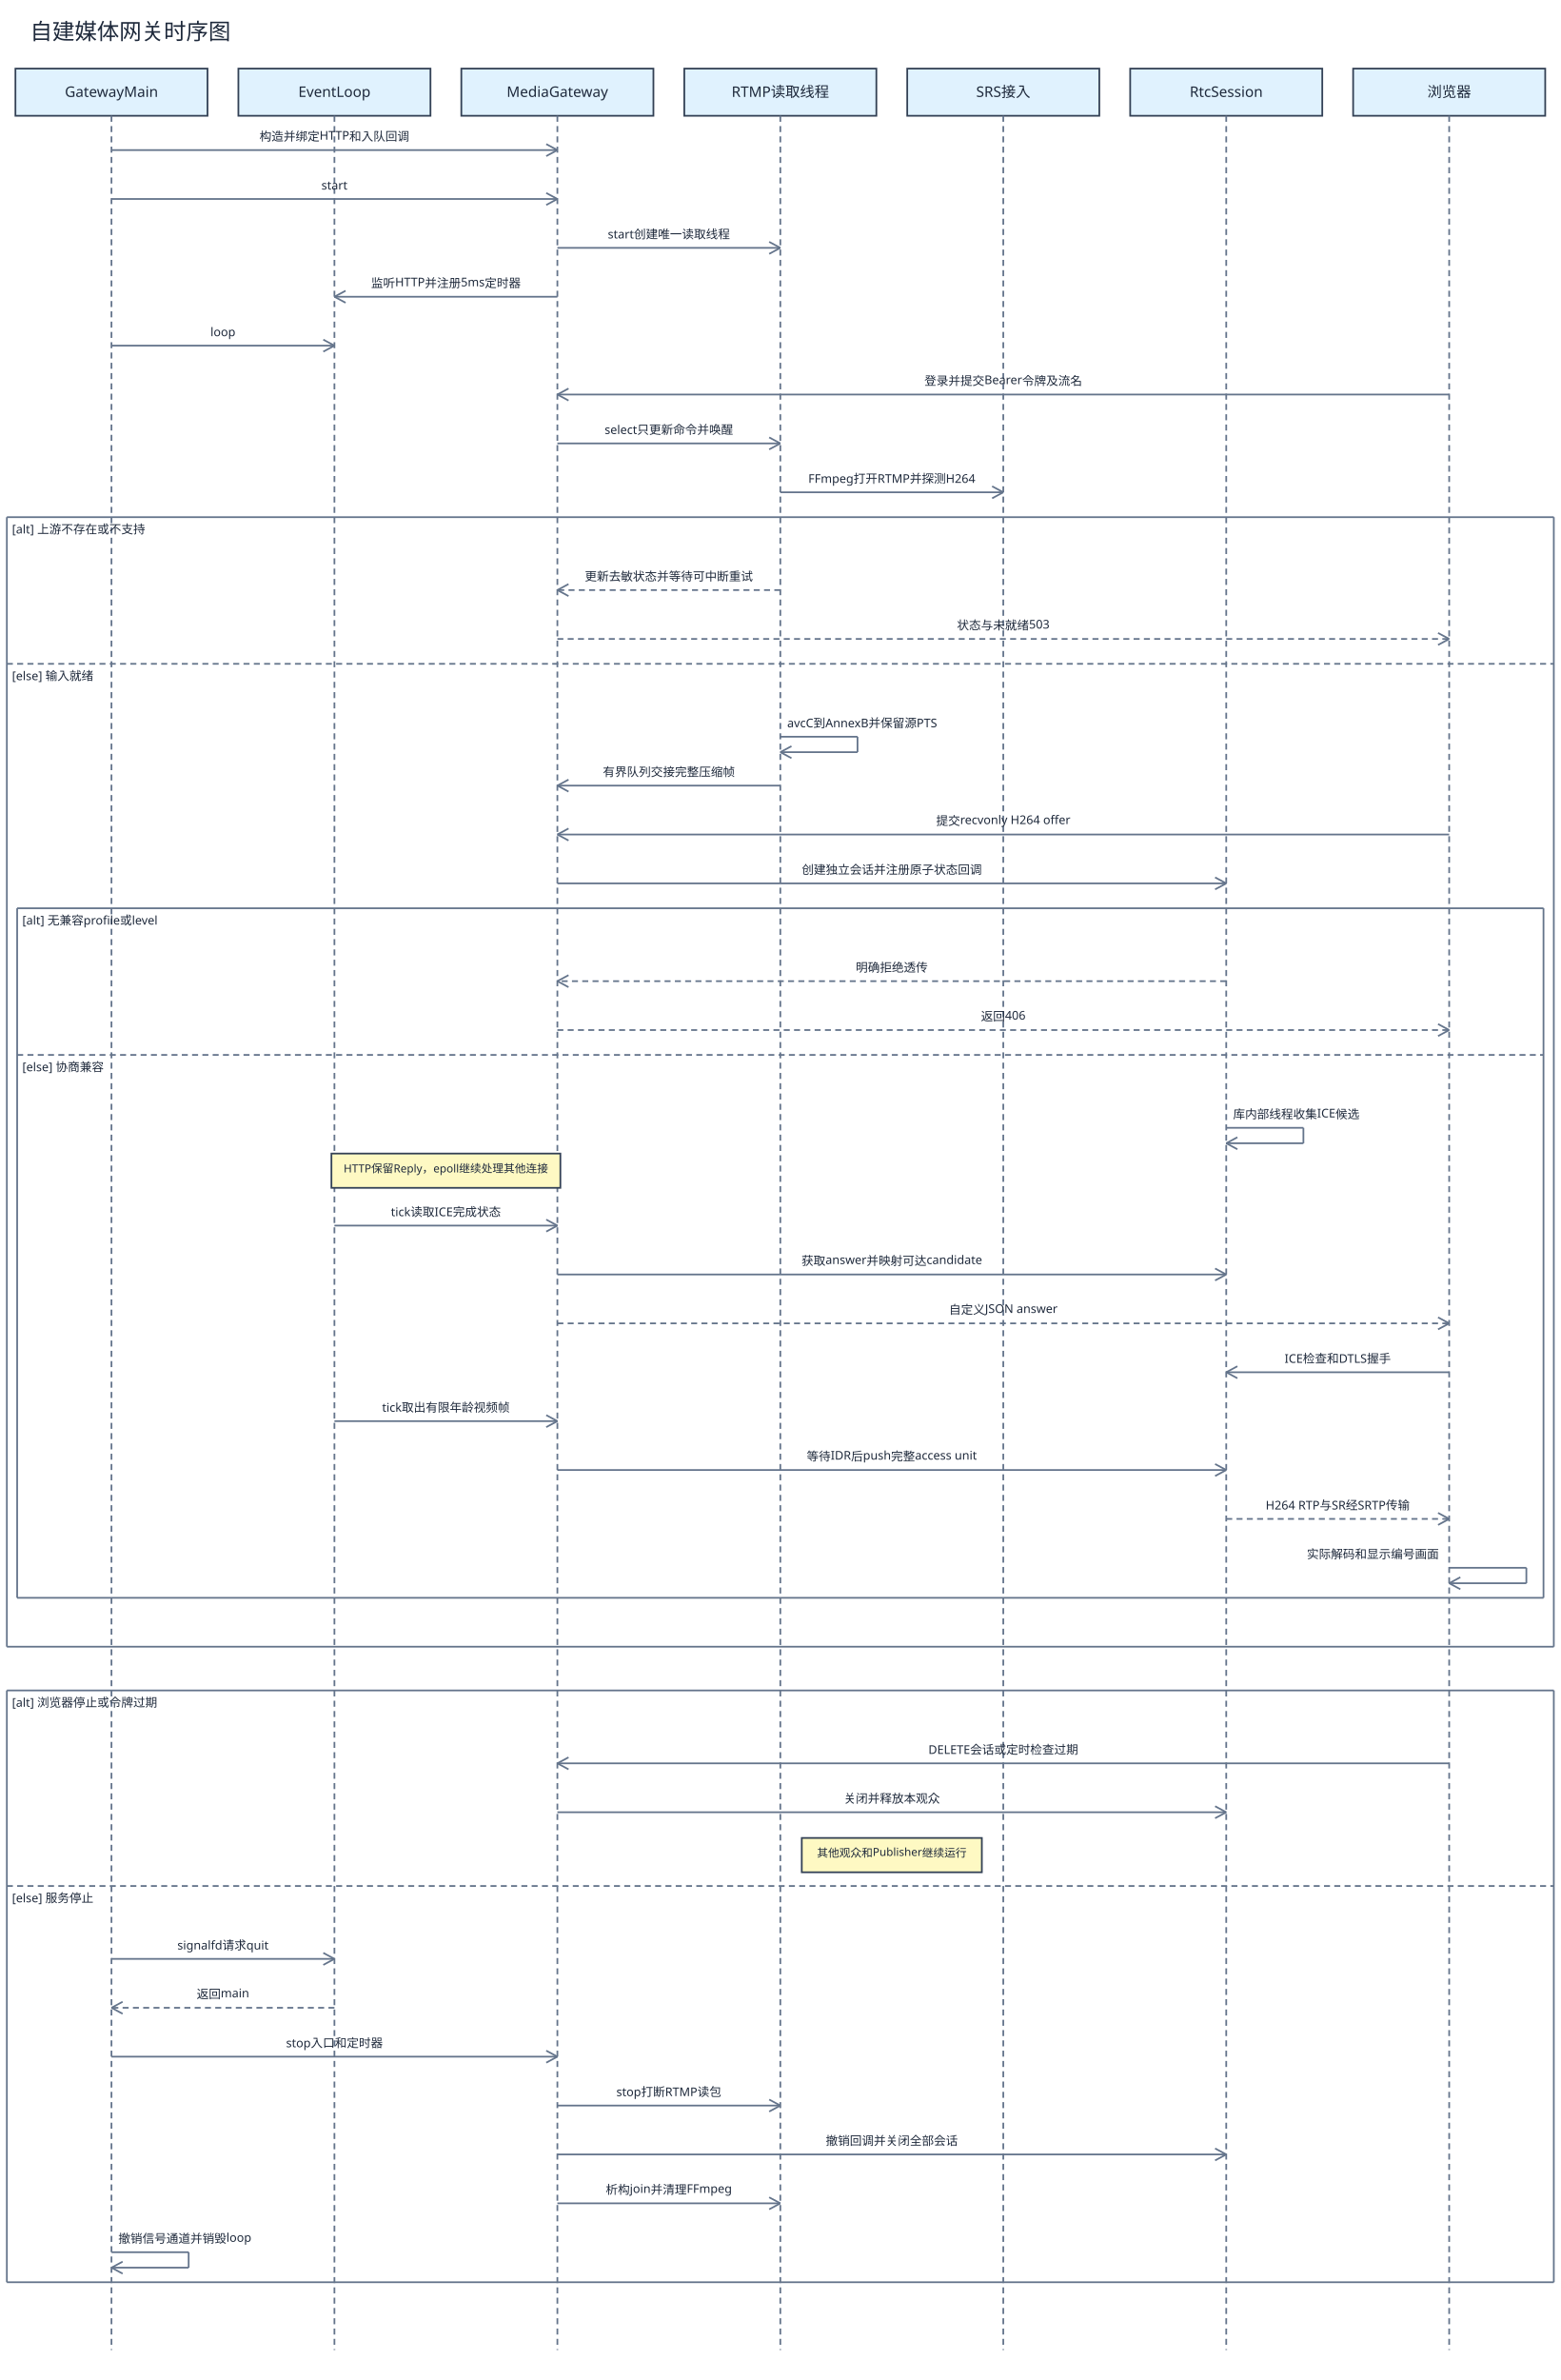
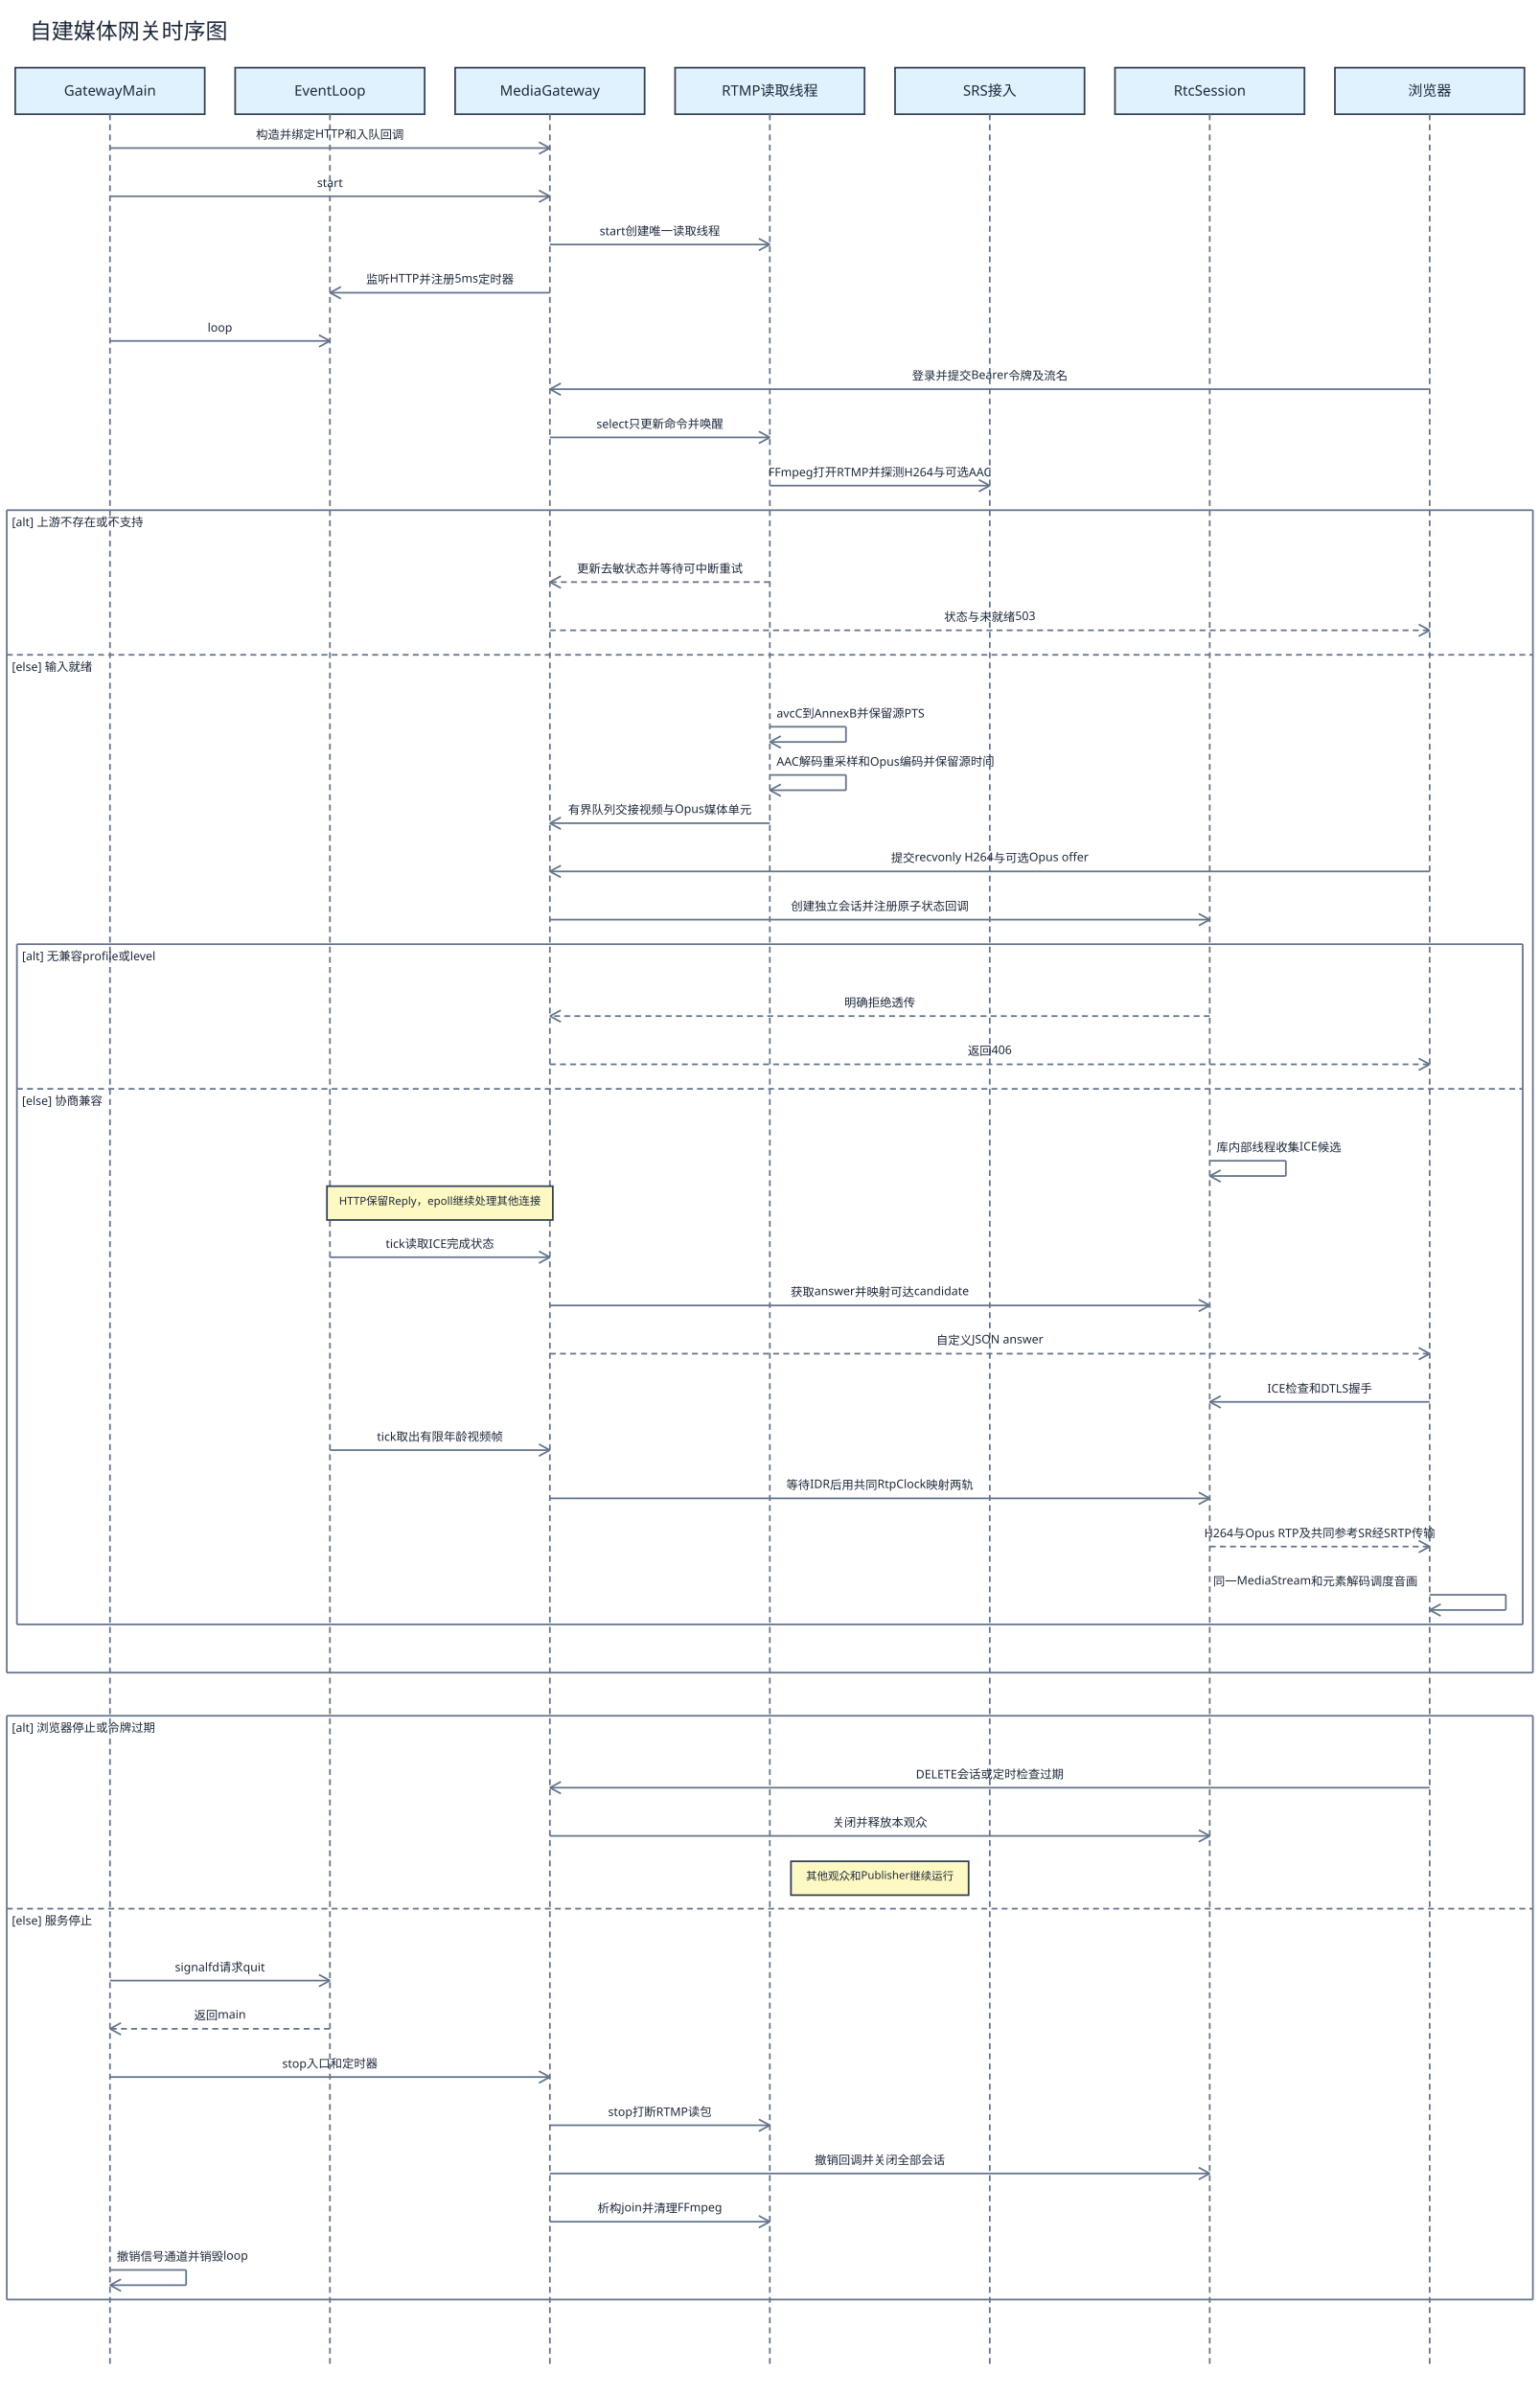
- <svg xmlns="http://www.w3.org/2000/svg" width="1820" height="2775" viewBox="0 0 1820 2775">
+ <svg xmlns="http://www.w3.org/2000/svg" width="1820" height="2832" viewBox="0 0 1820 2832">
  <text x="35" y="46" fill="#1e293b" font-family="Microsoft YaHei, sans-serif" font-size="26" text-anchor="start">自建媒体网关时序图</text>
  <rect x="18.0" y="80" width="224" height="55" fill="#e0f2fe" stroke="#334155" stroke-width="2" />
  <text x="130.0" y="113" fill="#1e293b" font-family="Microsoft YaHei, sans-serif" font-size="17" text-anchor="middle">GatewayMain</text>
-   <line x1="130.0" y1="135" x2="130.0" y2="2740" stroke="#64748b" stroke-width="2" stroke-dasharray="7 5" />
+   <line x1="130.0" y1="135" x2="130.0" y2="2797" stroke="#64748b" stroke-width="2" stroke-dasharray="7 5" />
  <rect x="278.0" y="80" width="224" height="55" fill="#e0f2fe" stroke="#334155" stroke-width="2" />
  <text x="390.0" y="113" fill="#1e293b" font-family="Microsoft YaHei, sans-serif" font-size="17" text-anchor="middle">EventLoop</text>
-   <line x1="390.0" y1="135" x2="390.0" y2="2740" stroke="#64748b" stroke-width="2" stroke-dasharray="7 5" />
+   <line x1="390.0" y1="135" x2="390.0" y2="2797" stroke="#64748b" stroke-width="2" stroke-dasharray="7 5" />
  <rect x="538.0" y="80" width="224" height="55" fill="#e0f2fe" stroke="#334155" stroke-width="2" />
  <text x="650.0" y="113" fill="#1e293b" font-family="Microsoft YaHei, sans-serif" font-size="17" text-anchor="middle">MediaGateway</text>
-   <line x1="650.0" y1="135" x2="650.0" y2="2740" stroke="#64748b" stroke-width="2" stroke-dasharray="7 5" />
+   <line x1="650.0" y1="135" x2="650.0" y2="2797" stroke="#64748b" stroke-width="2" stroke-dasharray="7 5" />
  <rect x="798.0" y="80" width="224" height="55" fill="#e0f2fe" stroke="#334155" stroke-width="2" />
  <text x="910.0" y="113" fill="#1e293b" font-family="Microsoft YaHei, sans-serif" font-size="17" text-anchor="middle">RTMP读取线程</text>
-   <line x1="910.0" y1="135" x2="910.0" y2="2740" stroke="#64748b" stroke-width="2" stroke-dasharray="7 5" />
+   <line x1="910.0" y1="135" x2="910.0" y2="2797" stroke="#64748b" stroke-width="2" stroke-dasharray="7 5" />
  <rect x="1058.0" y="80" width="224" height="55" fill="#e0f2fe" stroke="#334155" stroke-width="2" />
  <text x="1170.0" y="113" fill="#1e293b" font-family="Microsoft YaHei, sans-serif" font-size="17" text-anchor="middle">SRS接入</text>
-   <line x1="1170.0" y1="135" x2="1170.0" y2="2740" stroke="#64748b" stroke-width="2" stroke-dasharray="7 5" />
+   <line x1="1170.0" y1="135" x2="1170.0" y2="2797" stroke="#64748b" stroke-width="2" stroke-dasharray="7 5" />
  <rect x="1318.0" y="80" width="224" height="55" fill="#e0f2fe" stroke="#334155" stroke-width="2" />
  <text x="1430.0" y="113" fill="#1e293b" font-family="Microsoft YaHei, sans-serif" font-size="17" text-anchor="middle">RtcSession</text>
-   <line x1="1430.0" y1="135" x2="1430.0" y2="2740" stroke="#64748b" stroke-width="2" stroke-dasharray="7 5" />
+   <line x1="1430.0" y1="135" x2="1430.0" y2="2797" stroke="#64748b" stroke-width="2" stroke-dasharray="7 5" />
  <rect x="1578.0" y="80" width="224" height="55" fill="#e0f2fe" stroke="#334155" stroke-width="2" />
  <text x="1690.0" y="113" fill="#1e293b" font-family="Microsoft YaHei, sans-serif" font-size="17" text-anchor="middle">浏览器</text>
-   <line x1="1690.0" y1="135" x2="1690.0" y2="2740" stroke="#64748b" stroke-width="2" stroke-dasharray="7 5" />
+   <line x1="1690.0" y1="135" x2="1690.0" y2="2797" stroke="#64748b" stroke-width="2" stroke-dasharray="7 5" />
  <line x1="130.0" y1="175" x2="650.0" y2="175" stroke="#64748b" stroke-width="2" />
  <line x1="650.0" y1="175" x2="637.0" y2="182.0" stroke="#64748b" stroke-width="2" />
  <line x1="650.0" y1="175" x2="637.0" y2="168.0" stroke="#64748b" stroke-width="2" />
  <text x="390.0" y="164" fill="#1e293b" font-family="Microsoft YaHei, sans-serif" font-size="14" text-anchor="middle">构造并绑定HTTP和入队回调</text>
  <line x1="130.0" y1="232" x2="650.0" y2="232" stroke="#64748b" stroke-width="2" />
  <line x1="650.0" y1="232" x2="637.0" y2="239.0" stroke="#64748b" stroke-width="2" />
  <line x1="650.0" y1="232" x2="637.0" y2="225.0" stroke="#64748b" stroke-width="2" />
  <text x="390.0" y="221" fill="#1e293b" font-family="Microsoft YaHei, sans-serif" font-size="14" text-anchor="middle">start</text>
  <line x1="650.0" y1="289" x2="910.0" y2="289" stroke="#64748b" stroke-width="2" />
  <line x1="910.0" y1="289" x2="897.0" y2="296.0" stroke="#64748b" stroke-width="2" />
  <line x1="910.0" y1="289" x2="897.0" y2="282.0" stroke="#64748b" stroke-width="2" />
  <text x="780.0" y="278" fill="#1e293b" font-family="Microsoft YaHei, sans-serif" font-size="14" text-anchor="middle">start创建唯一读取线程</text>
  <line x1="650.0" y1="346" x2="390.0" y2="346" stroke="#64748b" stroke-width="2" />
  <line x1="390.0" y1="346" x2="403.0" y2="339.0" stroke="#64748b" stroke-width="2" />
  <line x1="390.0" y1="346" x2="403.0" y2="353.0" stroke="#64748b" stroke-width="2" />
  <text x="520.0" y="335" fill="#1e293b" font-family="Microsoft YaHei, sans-serif" font-size="14" text-anchor="middle">监听HTTP并注册5ms定时器</text>
  <line x1="130.0" y1="403" x2="390.0" y2="403" stroke="#64748b" stroke-width="2" />
  <line x1="390.0" y1="403" x2="377.0" y2="410.0" stroke="#64748b" stroke-width="2" />
  <line x1="390.0" y1="403" x2="377.0" y2="396.0" stroke="#64748b" stroke-width="2" />
  <text x="260.0" y="392" fill="#1e293b" font-family="Microsoft YaHei, sans-serif" font-size="14" text-anchor="middle">loop</text>
  <line x1="1690.0" y1="460" x2="650.0" y2="460" stroke="#64748b" stroke-width="2" />
  <line x1="650.0" y1="460" x2="663.0" y2="453.0" stroke="#64748b" stroke-width="2" />
  <line x1="650.0" y1="460" x2="663.0" y2="467.0" stroke="#64748b" stroke-width="2" />
  <text x="1170.0" y="449" fill="#1e293b" font-family="Microsoft YaHei, sans-serif" font-size="14" text-anchor="middle">登录并提交Bearer令牌及流名</text>
  <line x1="650.0" y1="517" x2="910.0" y2="517" stroke="#64748b" stroke-width="2" />
  <line x1="910.0" y1="517" x2="897.0" y2="524.0" stroke="#64748b" stroke-width="2" />
  <line x1="910.0" y1="517" x2="897.0" y2="510.0" stroke="#64748b" stroke-width="2" />
  <text x="780.0" y="506" fill="#1e293b" font-family="Microsoft YaHei, sans-serif" font-size="14" text-anchor="middle">select只更新命令并唤醒</text>
  <line x1="910.0" y1="574" x2="1170.0" y2="574" stroke="#64748b" stroke-width="2" />
  <line x1="1170.0" y1="574" x2="1157.0" y2="581.0" stroke="#64748b" stroke-width="2" />
  <line x1="1170.0" y1="574" x2="1157.0" y2="567.0" stroke="#64748b" stroke-width="2" />
-   <text x="1040.0" y="563" fill="#1e293b" font-family="Microsoft YaHei, sans-serif" font-size="14" text-anchor="middle">FFmpeg打开RTMP并探测H264</text>
+   <text x="1040.0" y="563" fill="#1e293b" font-family="Microsoft YaHei, sans-serif" font-size="14" text-anchor="middle">FFmpeg打开RTMP并探测H264与可选AAC</text>
  <text x="14" y="622" fill="#1e293b" font-family="Microsoft YaHei, sans-serif" font-size="14" text-anchor="start">[alt] 上游不存在或不支持</text>
  <line x1="8" y1="603" x2="1812" y2="603" stroke="#64748b" stroke-width="2" />
  <line x1="910.0" y1="688" x2="650.0" y2="688" stroke="#64748b" stroke-width="2" stroke-dasharray="7 5" />
  <line x1="650.0" y1="688" x2="663.0" y2="681.0" stroke="#64748b" stroke-width="2" />
  <line x1="650.0" y1="688" x2="663.0" y2="695.0" stroke="#64748b" stroke-width="2" />
  <text x="780.0" y="677" fill="#1e293b" font-family="Microsoft YaHei, sans-serif" font-size="14" text-anchor="middle">更新去敏状态并等待可中断重试</text>
  <line x1="650.0" y1="745" x2="1690.0" y2="745" stroke="#64748b" stroke-width="2" stroke-dasharray="7 5" />
  <line x1="1690.0" y1="745" x2="1677.0" y2="752.0" stroke="#64748b" stroke-width="2" />
  <line x1="1690.0" y1="745" x2="1677.0" y2="738.0" stroke="#64748b" stroke-width="2" />
  <text x="1170.0" y="734" fill="#1e293b" font-family="Microsoft YaHei, sans-serif" font-size="14" text-anchor="middle">状态与未就绪503</text>
  <line x1="8" y1="774" x2="1812" y2="774" stroke="#64748b" stroke-width="2" stroke-dasharray="7 5" />
  <text x="14" y="793" fill="#1e293b" font-family="Microsoft YaHei, sans-serif" font-size="14" text-anchor="start">[else] 输入就绪</text>
  <line x1="910.0" y1="859" x2="1000.0" y2="859" stroke="#64748b" stroke-width="2" />
  <line x1="1000.0" y1="859" x2="1000.0" y2="877" stroke="#64748b" stroke-width="2" />
  <line x1="1000.0" y1="877" x2="910.0" y2="877" stroke="#64748b" stroke-width="2" />
  <line x1="910.0" y1="877" x2="923.0" y2="870.0" stroke="#64748b" stroke-width="2" />
  <line x1="910.0" y1="877" x2="923.0" y2="884.0" stroke="#64748b" stroke-width="2" />
  <text x="918.0" y="848" fill="#1e293b" font-family="Microsoft YaHei, sans-serif" font-size="14" text-anchor="start">avcC到AnnexB并保留源PTS</text>
-   <line x1="910.0" y1="916" x2="650.0" y2="916" stroke="#64748b" stroke-width="2" />
-   <line x1="650.0" y1="916" x2="663.0" y2="909.0" stroke="#64748b" stroke-width="2" />
-   <line x1="650.0" y1="916" x2="663.0" y2="923.0" stroke="#64748b" stroke-width="2" />
-   <text x="780.0" y="905" fill="#1e293b" font-family="Microsoft YaHei, sans-serif" font-size="14" text-anchor="middle">有界队列交接完整压缩帧</text>
-   <line x1="1690.0" y1="973" x2="650.0" y2="973" stroke="#64748b" stroke-width="2" />
+   <line x1="910.0" y1="916" x2="1000.0" y2="916" stroke="#64748b" stroke-width="2" />
+   <line x1="1000.0" y1="916" x2="1000.0" y2="934" stroke="#64748b" stroke-width="2" />
+   <line x1="1000.0" y1="934" x2="910.0" y2="934" stroke="#64748b" stroke-width="2" />
+   <line x1="910.0" y1="934" x2="923.0" y2="927.0" stroke="#64748b" stroke-width="2" />
+   <line x1="910.0" y1="934" x2="923.0" y2="941.0" stroke="#64748b" stroke-width="2" />
+   <text x="918.0" y="905" fill="#1e293b" font-family="Microsoft YaHei, sans-serif" font-size="14" text-anchor="start">AAC解码重采样和Opus编码并保留源时间</text>
+   <line x1="910.0" y1="973" x2="650.0" y2="973" stroke="#64748b" stroke-width="2" />
  <line x1="650.0" y1="973" x2="663.0" y2="966.0" stroke="#64748b" stroke-width="2" />
  <line x1="650.0" y1="973" x2="663.0" y2="980.0" stroke="#64748b" stroke-width="2" />
-   <text x="1170.0" y="962" fill="#1e293b" font-family="Microsoft YaHei, sans-serif" font-size="14" text-anchor="middle">提交recvonly H264 offer</text>
-   <line x1="650.0" y1="1030" x2="1430.0" y2="1030" stroke="#64748b" stroke-width="2" />
-   <line x1="1430.0" y1="1030" x2="1417.0" y2="1037.0" stroke="#64748b" stroke-width="2" />
-   <line x1="1430.0" y1="1030" x2="1417.0" y2="1023.0" stroke="#64748b" stroke-width="2" />
-   <text x="1040.0" y="1019" fill="#1e293b" font-family="Microsoft YaHei, sans-serif" font-size="14" text-anchor="middle">创建独立会话并注册原子状态回调</text>
-   <text x="26" y="1078" fill="#1e293b" font-family="Microsoft YaHei, sans-serif" font-size="14" text-anchor="start">[alt] 无兼容profile或level</text>
-   <line x1="20" y1="1059" x2="1800" y2="1059" stroke="#64748b" stroke-width="2" />
-   <line x1="1430.0" y1="1144" x2="650.0" y2="1144" stroke="#64748b" stroke-width="2" stroke-dasharray="7 5" />
-   <line x1="650.0" y1="1144" x2="663.0" y2="1137.0" stroke="#64748b" stroke-width="2" />
-   <line x1="650.0" y1="1144" x2="663.0" y2="1151.0" stroke="#64748b" stroke-width="2" />
-   <text x="1040.0" y="1133" fill="#1e293b" font-family="Microsoft YaHei, sans-serif" font-size="14" text-anchor="middle">明确拒绝透传</text>
-   <line x1="650.0" y1="1201" x2="1690.0" y2="1201" stroke="#64748b" stroke-width="2" stroke-dasharray="7 5" />
-   <line x1="1690.0" y1="1201" x2="1677.0" y2="1208.0" stroke="#64748b" stroke-width="2" />
-   <line x1="1690.0" y1="1201" x2="1677.0" y2="1194.0" stroke="#64748b" stroke-width="2" />
-   <text x="1170.0" y="1190" fill="#1e293b" font-family="Microsoft YaHei, sans-serif" font-size="14" text-anchor="middle">返回406</text>
-   <line x1="20" y1="1230" x2="1800" y2="1230" stroke="#64748b" stroke-width="2" stroke-dasharray="7 5" />
-   <text x="26" y="1249" fill="#1e293b" font-family="Microsoft YaHei, sans-serif" font-size="14" text-anchor="start">[else] 协商兼容</text>
-   <line x1="1430.0" y1="1315" x2="1520.0" y2="1315" stroke="#64748b" stroke-width="2" />
-   <line x1="1520.0" y1="1315" x2="1520.0" y2="1333" stroke="#64748b" stroke-width="2" />
-   <line x1="1520.0" y1="1333" x2="1430.0" y2="1333" stroke="#64748b" stroke-width="2" />
-   <line x1="1430.0" y1="1333" x2="1443.0" y2="1326.0" stroke="#64748b" stroke-width="2" />
-   <line x1="1430.0" y1="1333" x2="1443.0" y2="1340.0" stroke="#64748b" stroke-width="2" />
-   <text x="1438.0" y="1304" fill="#1e293b" font-family="Microsoft YaHei, sans-serif" font-size="14" text-anchor="start">库内部线程收集ICE候选</text>
-   <rect x="386.5" y="1345" width="267.0" height="40" fill="#fef9c3" stroke="#334155" stroke-width="2" />
-   <text x="520.0" y="1367" fill="#1e293b" font-family="Microsoft YaHei, sans-serif" font-size="13" text-anchor="middle">HTTP保留Reply，epoll继续处理其他连接</text>
-   <line x1="390.0" y1="1429" x2="650.0" y2="1429" stroke="#64748b" stroke-width="2" />
-   <line x1="650.0" y1="1429" x2="637.0" y2="1436.0" stroke="#64748b" stroke-width="2" />
-   <line x1="650.0" y1="1429" x2="637.0" y2="1422.0" stroke="#64748b" stroke-width="2" />
-   <text x="520.0" y="1418" fill="#1e293b" font-family="Microsoft YaHei, sans-serif" font-size="14" text-anchor="middle">tick读取ICE完成状态</text>
-   <line x1="650.0" y1="1486" x2="1430.0" y2="1486" stroke="#64748b" stroke-width="2" />
-   <line x1="1430.0" y1="1486" x2="1417.0" y2="1493.0" stroke="#64748b" stroke-width="2" />
-   <line x1="1430.0" y1="1486" x2="1417.0" y2="1479.0" stroke="#64748b" stroke-width="2" />
-   <text x="1040.0" y="1475" fill="#1e293b" font-family="Microsoft YaHei, sans-serif" font-size="14" text-anchor="middle">获取answer并映射可达candidate</text>
-   <line x1="650.0" y1="1543" x2="1690.0" y2="1543" stroke="#64748b" stroke-width="2" stroke-dasharray="7 5" />
-   <line x1="1690.0" y1="1543" x2="1677.0" y2="1550.0" stroke="#64748b" stroke-width="2" />
-   <line x1="1690.0" y1="1543" x2="1677.0" y2="1536.0" stroke="#64748b" stroke-width="2" />
-   <text x="1170.0" y="1532" fill="#1e293b" font-family="Microsoft YaHei, sans-serif" font-size="14" text-anchor="middle">自定义JSON answer</text>
-   <line x1="1690.0" y1="1600" x2="1430.0" y2="1600" stroke="#64748b" stroke-width="2" />
-   <line x1="1430.0" y1="1600" x2="1443.0" y2="1593.0" stroke="#64748b" stroke-width="2" />
-   <line x1="1430.0" y1="1600" x2="1443.0" y2="1607.0" stroke="#64748b" stroke-width="2" />
-   <text x="1560.0" y="1589" fill="#1e293b" font-family="Microsoft YaHei, sans-serif" font-size="14" text-anchor="middle">ICE检查和DTLS握手</text>
-   <line x1="390.0" y1="1657" x2="650.0" y2="1657" stroke="#64748b" stroke-width="2" />
-   <line x1="650.0" y1="1657" x2="637.0" y2="1664.0" stroke="#64748b" stroke-width="2" />
-   <line x1="650.0" y1="1657" x2="637.0" y2="1650.0" stroke="#64748b" stroke-width="2" />
-   <text x="520.0" y="1646" fill="#1e293b" font-family="Microsoft YaHei, sans-serif" font-size="14" text-anchor="middle">tick取出有限年龄视频帧</text>
-   <line x1="650.0" y1="1714" x2="1430.0" y2="1714" stroke="#64748b" stroke-width="2" />
-   <line x1="1430.0" y1="1714" x2="1417.0" y2="1721.0" stroke="#64748b" stroke-width="2" />
-   <line x1="1430.0" y1="1714" x2="1417.0" y2="1707.0" stroke="#64748b" stroke-width="2" />
-   <text x="1040.0" y="1703" fill="#1e293b" font-family="Microsoft YaHei, sans-serif" font-size="14" text-anchor="middle">等待IDR后push完整access unit</text>
-   <line x1="1430.0" y1="1771" x2="1690.0" y2="1771" stroke="#64748b" stroke-width="2" stroke-dasharray="7 5" />
-   <line x1="1690.0" y1="1771" x2="1677.0" y2="1778.0" stroke="#64748b" stroke-width="2" />
-   <line x1="1690.0" y1="1771" x2="1677.0" y2="1764.0" stroke="#64748b" stroke-width="2" />
-   <text x="1560.0" y="1760" fill="#1e293b" font-family="Microsoft YaHei, sans-serif" font-size="14" text-anchor="middle">H264 RTP与SR经SRTP传输</text>
-   <line x1="1690.0" y1="1828" x2="1780.0" y2="1828" stroke="#64748b" stroke-width="2" />
-   <line x1="1780.0" y1="1828" x2="1780.0" y2="1846" stroke="#64748b" stroke-width="2" />
-   <line x1="1780.0" y1="1846" x2="1690.0" y2="1846" stroke="#64748b" stroke-width="2" />
-   <line x1="1690.0" y1="1846" x2="1703.0" y2="1839.0" stroke="#64748b" stroke-width="2" />
-   <line x1="1690.0" y1="1846" x2="1703.0" y2="1853.0" stroke="#64748b" stroke-width="2" />
-   <text x="1524.0" y="1817" fill="#1e293b" font-family="Microsoft YaHei, sans-serif" font-size="14" text-anchor="start">实际解码和显示编号画面</text>
-   <line x1="20" y1="1059" x2="20" y2="1863" stroke="#64748b" stroke-width="2" />
-   <line x1="1800" y1="1059" x2="1800" y2="1863" stroke="#64748b" stroke-width="2" />
-   <line x1="20" y1="1863" x2="1800" y2="1863" stroke="#64748b" stroke-width="2" />
-   <line x1="8" y1="603" x2="8" y2="1920" stroke="#64748b" stroke-width="2" />
-   <line x1="1812" y1="603" x2="1812" y2="1920" stroke="#64748b" stroke-width="2" />
-   <line x1="8" y1="1920" x2="1812" y2="1920" stroke="#64748b" stroke-width="2" />
-   <text x="14" y="1990" fill="#1e293b" font-family="Microsoft YaHei, sans-serif" font-size="14" text-anchor="start">[alt] 浏览器停止或令牌过期</text>
-   <line x1="8" y1="1971" x2="1812" y2="1971" stroke="#64748b" stroke-width="2" />
-   <line x1="1690.0" y1="2056" x2="650.0" y2="2056" stroke="#64748b" stroke-width="2" />
-   <line x1="650.0" y1="2056" x2="663.0" y2="2049.0" stroke="#64748b" stroke-width="2" />
-   <line x1="650.0" y1="2056" x2="663.0" y2="2063.0" stroke="#64748b" stroke-width="2" />
-   <text x="1170.0" y="2045" fill="#1e293b" font-family="Microsoft YaHei, sans-serif" font-size="14" text-anchor="middle">DELETE会话或定时检查过期</text>
-   <line x1="650.0" y1="2113" x2="1430.0" y2="2113" stroke="#64748b" stroke-width="2" />
-   <line x1="1430.0" y1="2113" x2="1417.0" y2="2120.0" stroke="#64748b" stroke-width="2" />
-   <line x1="1430.0" y1="2113" x2="1417.0" y2="2106.0" stroke="#64748b" stroke-width="2" />
-   <text x="1040.0" y="2102" fill="#1e293b" font-family="Microsoft YaHei, sans-serif" font-size="14" text-anchor="middle">关闭并释放本观众</text>
-   <rect x="935.0" y="2143" width="210.0" height="40" fill="#fef9c3" stroke="#334155" stroke-width="2" />
-   <text x="1040.0" y="2165" fill="#1e293b" font-family="Microsoft YaHei, sans-serif" font-size="13" text-anchor="middle">其他观众和Publisher继续运行</text>
-   <line x1="8" y1="2199" x2="1812" y2="2199" stroke="#64748b" stroke-width="2" stroke-dasharray="7 5" />
-   <text x="14" y="2218" fill="#1e293b" font-family="Microsoft YaHei, sans-serif" font-size="14" text-anchor="start">[else] 服务停止</text>
-   <line x1="130.0" y1="2284" x2="390.0" y2="2284" stroke="#64748b" stroke-width="2" />
-   <line x1="390.0" y1="2284" x2="377.0" y2="2291.0" stroke="#64748b" stroke-width="2" />
-   <line x1="390.0" y1="2284" x2="377.0" y2="2277.0" stroke="#64748b" stroke-width="2" />
-   <text x="260.0" y="2273" fill="#1e293b" font-family="Microsoft YaHei, sans-serif" font-size="14" text-anchor="middle">signalfd请求quit</text>
-   <line x1="390.0" y1="2341" x2="130.0" y2="2341" stroke="#64748b" stroke-width="2" stroke-dasharray="7 5" />
-   <line x1="130.0" y1="2341" x2="143.0" y2="2334.0" stroke="#64748b" stroke-width="2" />
-   <line x1="130.0" y1="2341" x2="143.0" y2="2348.0" stroke="#64748b" stroke-width="2" />
-   <text x="260.0" y="2330" fill="#1e293b" font-family="Microsoft YaHei, sans-serif" font-size="14" text-anchor="middle">返回main</text>
-   <line x1="130.0" y1="2398" x2="650.0" y2="2398" stroke="#64748b" stroke-width="2" />
-   <line x1="650.0" y1="2398" x2="637.0" y2="2405.0" stroke="#64748b" stroke-width="2" />
-   <line x1="650.0" y1="2398" x2="637.0" y2="2391.0" stroke="#64748b" stroke-width="2" />
-   <text x="390.0" y="2387" fill="#1e293b" font-family="Microsoft YaHei, sans-serif" font-size="14" text-anchor="middle">stop入口和定时器</text>
-   <line x1="650.0" y1="2455" x2="910.0" y2="2455" stroke="#64748b" stroke-width="2" />
-   <line x1="910.0" y1="2455" x2="897.0" y2="2462.0" stroke="#64748b" stroke-width="2" />
-   <line x1="910.0" y1="2455" x2="897.0" y2="2448.0" stroke="#64748b" stroke-width="2" />
-   <text x="780.0" y="2444" fill="#1e293b" font-family="Microsoft YaHei, sans-serif" font-size="14" text-anchor="middle">stop打断RTMP读包</text>
-   <line x1="650.0" y1="2512" x2="1430.0" y2="2512" stroke="#64748b" stroke-width="2" />
-   <line x1="1430.0" y1="2512" x2="1417.0" y2="2519.0" stroke="#64748b" stroke-width="2" />
-   <line x1="1430.0" y1="2512" x2="1417.0" y2="2505.0" stroke="#64748b" stroke-width="2" />
-   <text x="1040.0" y="2501" fill="#1e293b" font-family="Microsoft YaHei, sans-serif" font-size="14" text-anchor="middle">撤销回调并关闭全部会话</text>
-   <line x1="650.0" y1="2569" x2="910.0" y2="2569" stroke="#64748b" stroke-width="2" />
-   <line x1="910.0" y1="2569" x2="897.0" y2="2576.0" stroke="#64748b" stroke-width="2" />
-   <line x1="910.0" y1="2569" x2="897.0" y2="2562.0" stroke="#64748b" stroke-width="2" />
-   <text x="780.0" y="2558" fill="#1e293b" font-family="Microsoft YaHei, sans-serif" font-size="14" text-anchor="middle">析构join并清理FFmpeg</text>
-   <line x1="130.0" y1="2626" x2="220.0" y2="2626" stroke="#64748b" stroke-width="2" />
-   <line x1="220.0" y1="2626" x2="220.0" y2="2644" stroke="#64748b" stroke-width="2" />
-   <line x1="220.0" y1="2644" x2="130.0" y2="2644" stroke="#64748b" stroke-width="2" />
-   <line x1="130.0" y1="2644" x2="143.0" y2="2637.0" stroke="#64748b" stroke-width="2" />
-   <line x1="130.0" y1="2644" x2="143.0" y2="2651.0" stroke="#64748b" stroke-width="2" />
-   <text x="138.0" y="2615" fill="#1e293b" font-family="Microsoft YaHei, sans-serif" font-size="14" text-anchor="start">撤销信号通道并销毁loop</text>
-   <line x1="8" y1="1971" x2="8" y2="2661" stroke="#64748b" stroke-width="2" />
-   <line x1="1812" y1="1971" x2="1812" y2="2661" stroke="#64748b" stroke-width="2" />
-   <line x1="8" y1="2661" x2="1812" y2="2661" stroke="#64748b" stroke-width="2" />
+   <text x="780.0" y="962" fill="#1e293b" font-family="Microsoft YaHei, sans-serif" font-size="14" text-anchor="middle">有界队列交接视频与Opus媒体单元</text>
+   <line x1="1690.0" y1="1030" x2="650.0" y2="1030" stroke="#64748b" stroke-width="2" />
+   <line x1="650.0" y1="1030" x2="663.0" y2="1023.0" stroke="#64748b" stroke-width="2" />
+   <line x1="650.0" y1="1030" x2="663.0" y2="1037.0" stroke="#64748b" stroke-width="2" />
+   <text x="1170.0" y="1019" fill="#1e293b" font-family="Microsoft YaHei, sans-serif" font-size="14" text-anchor="middle">提交recvonly H264与可选Opus offer</text>
+   <line x1="650.0" y1="1087" x2="1430.0" y2="1087" stroke="#64748b" stroke-width="2" />
+   <line x1="1430.0" y1="1087" x2="1417.0" y2="1094.0" stroke="#64748b" stroke-width="2" />
+   <line x1="1430.0" y1="1087" x2="1417.0" y2="1080.0" stroke="#64748b" stroke-width="2" />
+   <text x="1040.0" y="1076" fill="#1e293b" font-family="Microsoft YaHei, sans-serif" font-size="14" text-anchor="middle">创建独立会话并注册原子状态回调</text>
+   <text x="26" y="1135" fill="#1e293b" font-family="Microsoft YaHei, sans-serif" font-size="14" text-anchor="start">[alt] 无兼容profile或level</text>
+   <line x1="20" y1="1116" x2="1800" y2="1116" stroke="#64748b" stroke-width="2" />
+   <line x1="1430.0" y1="1201" x2="650.0" y2="1201" stroke="#64748b" stroke-width="2" stroke-dasharray="7 5" />
+   <line x1="650.0" y1="1201" x2="663.0" y2="1194.0" stroke="#64748b" stroke-width="2" />
+   <line x1="650.0" y1="1201" x2="663.0" y2="1208.0" stroke="#64748b" stroke-width="2" />
+   <text x="1040.0" y="1190" fill="#1e293b" font-family="Microsoft YaHei, sans-serif" font-size="14" text-anchor="middle">明确拒绝透传</text>
+   <line x1="650.0" y1="1258" x2="1690.0" y2="1258" stroke="#64748b" stroke-width="2" stroke-dasharray="7 5" />
+   <line x1="1690.0" y1="1258" x2="1677.0" y2="1265.0" stroke="#64748b" stroke-width="2" />
+   <line x1="1690.0" y1="1258" x2="1677.0" y2="1251.0" stroke="#64748b" stroke-width="2" />
+   <text x="1170.0" y="1247" fill="#1e293b" font-family="Microsoft YaHei, sans-serif" font-size="14" text-anchor="middle">返回406</text>
+   <line x1="20" y1="1287" x2="1800" y2="1287" stroke="#64748b" stroke-width="2" stroke-dasharray="7 5" />
+   <text x="26" y="1306" fill="#1e293b" font-family="Microsoft YaHei, sans-serif" font-size="14" text-anchor="start">[else] 协商兼容</text>
+   <line x1="1430.0" y1="1372" x2="1520.0" y2="1372" stroke="#64748b" stroke-width="2" />
+   <line x1="1520.0" y1="1372" x2="1520.0" y2="1390" stroke="#64748b" stroke-width="2" />
+   <line x1="1520.0" y1="1390" x2="1430.0" y2="1390" stroke="#64748b" stroke-width="2" />
+   <line x1="1430.0" y1="1390" x2="1443.0" y2="1383.0" stroke="#64748b" stroke-width="2" />
+   <line x1="1430.0" y1="1390" x2="1443.0" y2="1397.0" stroke="#64748b" stroke-width="2" />
+   <text x="1438.0" y="1361" fill="#1e293b" font-family="Microsoft YaHei, sans-serif" font-size="14" text-anchor="start">库内部线程收集ICE候选</text>
+   <rect x="386.5" y="1402" width="267.0" height="40" fill="#fef9c3" stroke="#334155" stroke-width="2" />
+   <text x="520.0" y="1424" fill="#1e293b" font-family="Microsoft YaHei, sans-serif" font-size="13" text-anchor="middle">HTTP保留Reply，epoll继续处理其他连接</text>
+   <line x1="390.0" y1="1486" x2="650.0" y2="1486" stroke="#64748b" stroke-width="2" />
+   <line x1="650.0" y1="1486" x2="637.0" y2="1493.0" stroke="#64748b" stroke-width="2" />
+   <line x1="650.0" y1="1486" x2="637.0" y2="1479.0" stroke="#64748b" stroke-width="2" />
+   <text x="520.0" y="1475" fill="#1e293b" font-family="Microsoft YaHei, sans-serif" font-size="14" text-anchor="middle">tick读取ICE完成状态</text>
+   <line x1="650.0" y1="1543" x2="1430.0" y2="1543" stroke="#64748b" stroke-width="2" />
+   <line x1="1430.0" y1="1543" x2="1417.0" y2="1550.0" stroke="#64748b" stroke-width="2" />
+   <line x1="1430.0" y1="1543" x2="1417.0" y2="1536.0" stroke="#64748b" stroke-width="2" />
+   <text x="1040.0" y="1532" fill="#1e293b" font-family="Microsoft YaHei, sans-serif" font-size="14" text-anchor="middle">获取answer并映射可达candidate</text>
+   <line x1="650.0" y1="1600" x2="1690.0" y2="1600" stroke="#64748b" stroke-width="2" stroke-dasharray="7 5" />
+   <line x1="1690.0" y1="1600" x2="1677.0" y2="1607.0" stroke="#64748b" stroke-width="2" />
+   <line x1="1690.0" y1="1600" x2="1677.0" y2="1593.0" stroke="#64748b" stroke-width="2" />
+   <text x="1170.0" y="1589" fill="#1e293b" font-family="Microsoft YaHei, sans-serif" font-size="14" text-anchor="middle">自定义JSON answer</text>
+   <line x1="1690.0" y1="1657" x2="1430.0" y2="1657" stroke="#64748b" stroke-width="2" />
+   <line x1="1430.0" y1="1657" x2="1443.0" y2="1650.0" stroke="#64748b" stroke-width="2" />
+   <line x1="1430.0" y1="1657" x2="1443.0" y2="1664.0" stroke="#64748b" stroke-width="2" />
+   <text x="1560.0" y="1646" fill="#1e293b" font-family="Microsoft YaHei, sans-serif" font-size="14" text-anchor="middle">ICE检查和DTLS握手</text>
+   <line x1="390.0" y1="1714" x2="650.0" y2="1714" stroke="#64748b" stroke-width="2" />
+   <line x1="650.0" y1="1714" x2="637.0" y2="1721.0" stroke="#64748b" stroke-width="2" />
+   <line x1="650.0" y1="1714" x2="637.0" y2="1707.0" stroke="#64748b" stroke-width="2" />
+   <text x="520.0" y="1703" fill="#1e293b" font-family="Microsoft YaHei, sans-serif" font-size="14" text-anchor="middle">tick取出有限年龄视频帧</text>
+   <line x1="650.0" y1="1771" x2="1430.0" y2="1771" stroke="#64748b" stroke-width="2" />
+   <line x1="1430.0" y1="1771" x2="1417.0" y2="1778.0" stroke="#64748b" stroke-width="2" />
+   <line x1="1430.0" y1="1771" x2="1417.0" y2="1764.0" stroke="#64748b" stroke-width="2" />
+   <text x="1040.0" y="1760" fill="#1e293b" font-family="Microsoft YaHei, sans-serif" font-size="14" text-anchor="middle">等待IDR后用共同RtpClock映射两轨</text>
+   <line x1="1430.0" y1="1828" x2="1690.0" y2="1828" stroke="#64748b" stroke-width="2" stroke-dasharray="7 5" />
+   <line x1="1690.0" y1="1828" x2="1677.0" y2="1835.0" stroke="#64748b" stroke-width="2" />
+   <line x1="1690.0" y1="1828" x2="1677.0" y2="1821.0" stroke="#64748b" stroke-width="2" />
+   <text x="1560.0" y="1817" fill="#1e293b" font-family="Microsoft YaHei, sans-serif" font-size="14" text-anchor="middle">H264与Opus RTP及共同参考SR经SRTP传输</text>
+   <line x1="1690.0" y1="1885" x2="1780.0" y2="1885" stroke="#64748b" stroke-width="2" />
+   <line x1="1780.0" y1="1885" x2="1780.0" y2="1903" stroke="#64748b" stroke-width="2" />
+   <line x1="1780.0" y1="1903" x2="1690.0" y2="1903" stroke="#64748b" stroke-width="2" />
+   <line x1="1690.0" y1="1903" x2="1703.0" y2="1896.0" stroke="#64748b" stroke-width="2" />
+   <line x1="1690.0" y1="1903" x2="1703.0" y2="1910.0" stroke="#64748b" stroke-width="2" />
+   <text x="1434.0" y="1874" fill="#1e293b" font-family="Microsoft YaHei, sans-serif" font-size="14" text-anchor="start">同一MediaStream和元素解码调度音画</text>
+   <line x1="20" y1="1116" x2="20" y2="1920" stroke="#64748b" stroke-width="2" />
+   <line x1="1800" y1="1116" x2="1800" y2="1920" stroke="#64748b" stroke-width="2" />
+   <line x1="20" y1="1920" x2="1800" y2="1920" stroke="#64748b" stroke-width="2" />
+   <line x1="8" y1="603" x2="8" y2="1977" stroke="#64748b" stroke-width="2" />
+   <line x1="1812" y1="603" x2="1812" y2="1977" stroke="#64748b" stroke-width="2" />
+   <line x1="8" y1="1977" x2="1812" y2="1977" stroke="#64748b" stroke-width="2" />
+   <text x="14" y="2047" fill="#1e293b" font-family="Microsoft YaHei, sans-serif" font-size="14" text-anchor="start">[alt] 浏览器停止或令牌过期</text>
+   <line x1="8" y1="2028" x2="1812" y2="2028" stroke="#64748b" stroke-width="2" />
+   <line x1="1690.0" y1="2113" x2="650.0" y2="2113" stroke="#64748b" stroke-width="2" />
+   <line x1="650.0" y1="2113" x2="663.0" y2="2106.0" stroke="#64748b" stroke-width="2" />
+   <line x1="650.0" y1="2113" x2="663.0" y2="2120.0" stroke="#64748b" stroke-width="2" />
+   <text x="1170.0" y="2102" fill="#1e293b" font-family="Microsoft YaHei, sans-serif" font-size="14" text-anchor="middle">DELETE会话或定时检查过期</text>
+   <line x1="650.0" y1="2170" x2="1430.0" y2="2170" stroke="#64748b" stroke-width="2" />
+   <line x1="1430.0" y1="2170" x2="1417.0" y2="2177.0" stroke="#64748b" stroke-width="2" />
+   <line x1="1430.0" y1="2170" x2="1417.0" y2="2163.0" stroke="#64748b" stroke-width="2" />
+   <text x="1040.0" y="2159" fill="#1e293b" font-family="Microsoft YaHei, sans-serif" font-size="14" text-anchor="middle">关闭并释放本观众</text>
+   <rect x="935.0" y="2200" width="210.0" height="40" fill="#fef9c3" stroke="#334155" stroke-width="2" />
+   <text x="1040.0" y="2222" fill="#1e293b" font-family="Microsoft YaHei, sans-serif" font-size="13" text-anchor="middle">其他观众和Publisher继续运行</text>
+   <line x1="8" y1="2256" x2="1812" y2="2256" stroke="#64748b" stroke-width="2" stroke-dasharray="7 5" />
+   <text x="14" y="2275" fill="#1e293b" font-family="Microsoft YaHei, sans-serif" font-size="14" text-anchor="start">[else] 服务停止</text>
+   <line x1="130.0" y1="2341" x2="390.0" y2="2341" stroke="#64748b" stroke-width="2" />
+   <line x1="390.0" y1="2341" x2="377.0" y2="2348.0" stroke="#64748b" stroke-width="2" />
+   <line x1="390.0" y1="2341" x2="377.0" y2="2334.0" stroke="#64748b" stroke-width="2" />
+   <text x="260.0" y="2330" fill="#1e293b" font-family="Microsoft YaHei, sans-serif" font-size="14" text-anchor="middle">signalfd请求quit</text>
+   <line x1="390.0" y1="2398" x2="130.0" y2="2398" stroke="#64748b" stroke-width="2" stroke-dasharray="7 5" />
+   <line x1="130.0" y1="2398" x2="143.0" y2="2391.0" stroke="#64748b" stroke-width="2" />
+   <line x1="130.0" y1="2398" x2="143.0" y2="2405.0" stroke="#64748b" stroke-width="2" />
+   <text x="260.0" y="2387" fill="#1e293b" font-family="Microsoft YaHei, sans-serif" font-size="14" text-anchor="middle">返回main</text>
+   <line x1="130.0" y1="2455" x2="650.0" y2="2455" stroke="#64748b" stroke-width="2" />
+   <line x1="650.0" y1="2455" x2="637.0" y2="2462.0" stroke="#64748b" stroke-width="2" />
+   <line x1="650.0" y1="2455" x2="637.0" y2="2448.0" stroke="#64748b" stroke-width="2" />
+   <text x="390.0" y="2444" fill="#1e293b" font-family="Microsoft YaHei, sans-serif" font-size="14" text-anchor="middle">stop入口和定时器</text>
+   <line x1="650.0" y1="2512" x2="910.0" y2="2512" stroke="#64748b" stroke-width="2" />
+   <line x1="910.0" y1="2512" x2="897.0" y2="2519.0" stroke="#64748b" stroke-width="2" />
+   <line x1="910.0" y1="2512" x2="897.0" y2="2505.0" stroke="#64748b" stroke-width="2" />
+   <text x="780.0" y="2501" fill="#1e293b" font-family="Microsoft YaHei, sans-serif" font-size="14" text-anchor="middle">stop打断RTMP读包</text>
+   <line x1="650.0" y1="2569" x2="1430.0" y2="2569" stroke="#64748b" stroke-width="2" />
+   <line x1="1430.0" y1="2569" x2="1417.0" y2="2576.0" stroke="#64748b" stroke-width="2" />
+   <line x1="1430.0" y1="2569" x2="1417.0" y2="2562.0" stroke="#64748b" stroke-width="2" />
+   <text x="1040.0" y="2558" fill="#1e293b" font-family="Microsoft YaHei, sans-serif" font-size="14" text-anchor="middle">撤销回调并关闭全部会话</text>
+   <line x1="650.0" y1="2626" x2="910.0" y2="2626" stroke="#64748b" stroke-width="2" />
+   <line x1="910.0" y1="2626" x2="897.0" y2="2633.0" stroke="#64748b" stroke-width="2" />
+   <line x1="910.0" y1="2626" x2="897.0" y2="2619.0" stroke="#64748b" stroke-width="2" />
+   <text x="780.0" y="2615" fill="#1e293b" font-family="Microsoft YaHei, sans-serif" font-size="14" text-anchor="middle">析构join并清理FFmpeg</text>
+   <line x1="130.0" y1="2683" x2="220.0" y2="2683" stroke="#64748b" stroke-width="2" />
+   <line x1="220.0" y1="2683" x2="220.0" y2="2701" stroke="#64748b" stroke-width="2" />
+   <line x1="220.0" y1="2701" x2="130.0" y2="2701" stroke="#64748b" stroke-width="2" />
+   <line x1="130.0" y1="2701" x2="143.0" y2="2694.0" stroke="#64748b" stroke-width="2" />
+   <line x1="130.0" y1="2701" x2="143.0" y2="2708.0" stroke="#64748b" stroke-width="2" />
+   <text x="138.0" y="2672" fill="#1e293b" font-family="Microsoft YaHei, sans-serif" font-size="14" text-anchor="start">撤销信号通道并销毁loop</text>
+   <line x1="8" y1="2028" x2="8" y2="2718" stroke="#64748b" stroke-width="2" />
+   <line x1="1812" y1="2028" x2="1812" y2="2718" stroke="#64748b" stroke-width="2" />
+   <line x1="8" y1="2718" x2="1812" y2="2718" stroke="#64748b" stroke-width="2" />
</svg>
